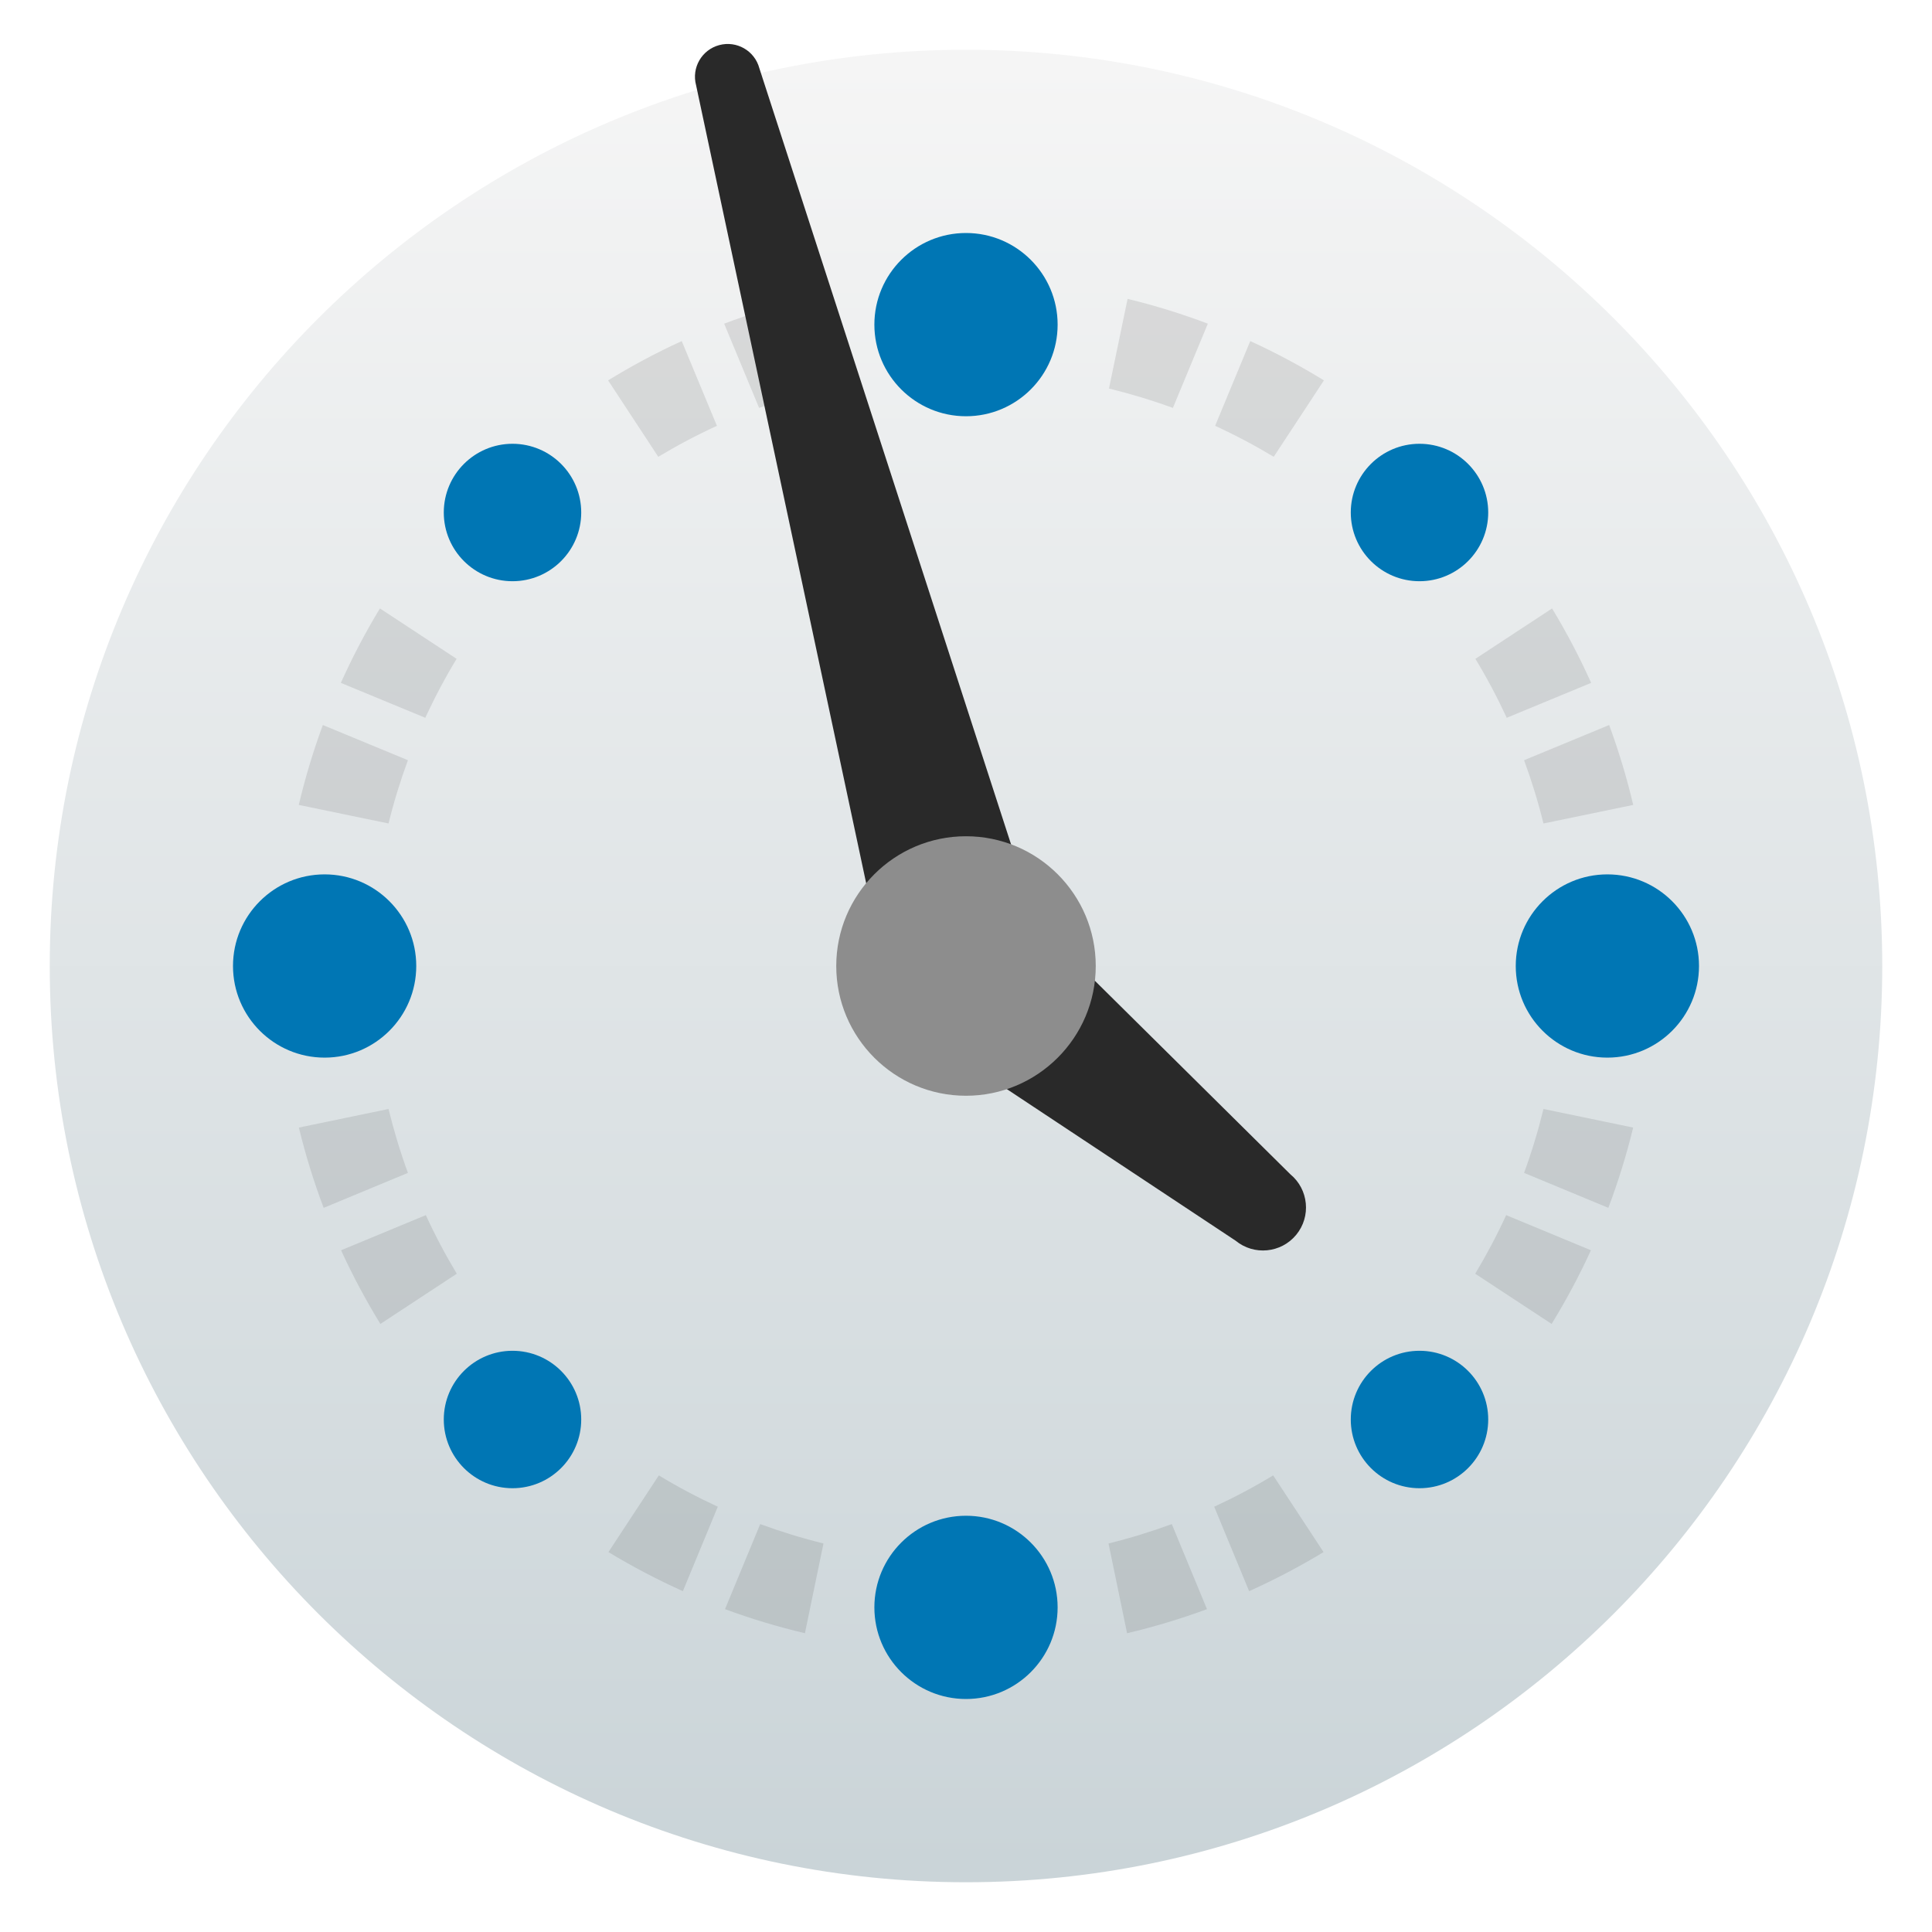
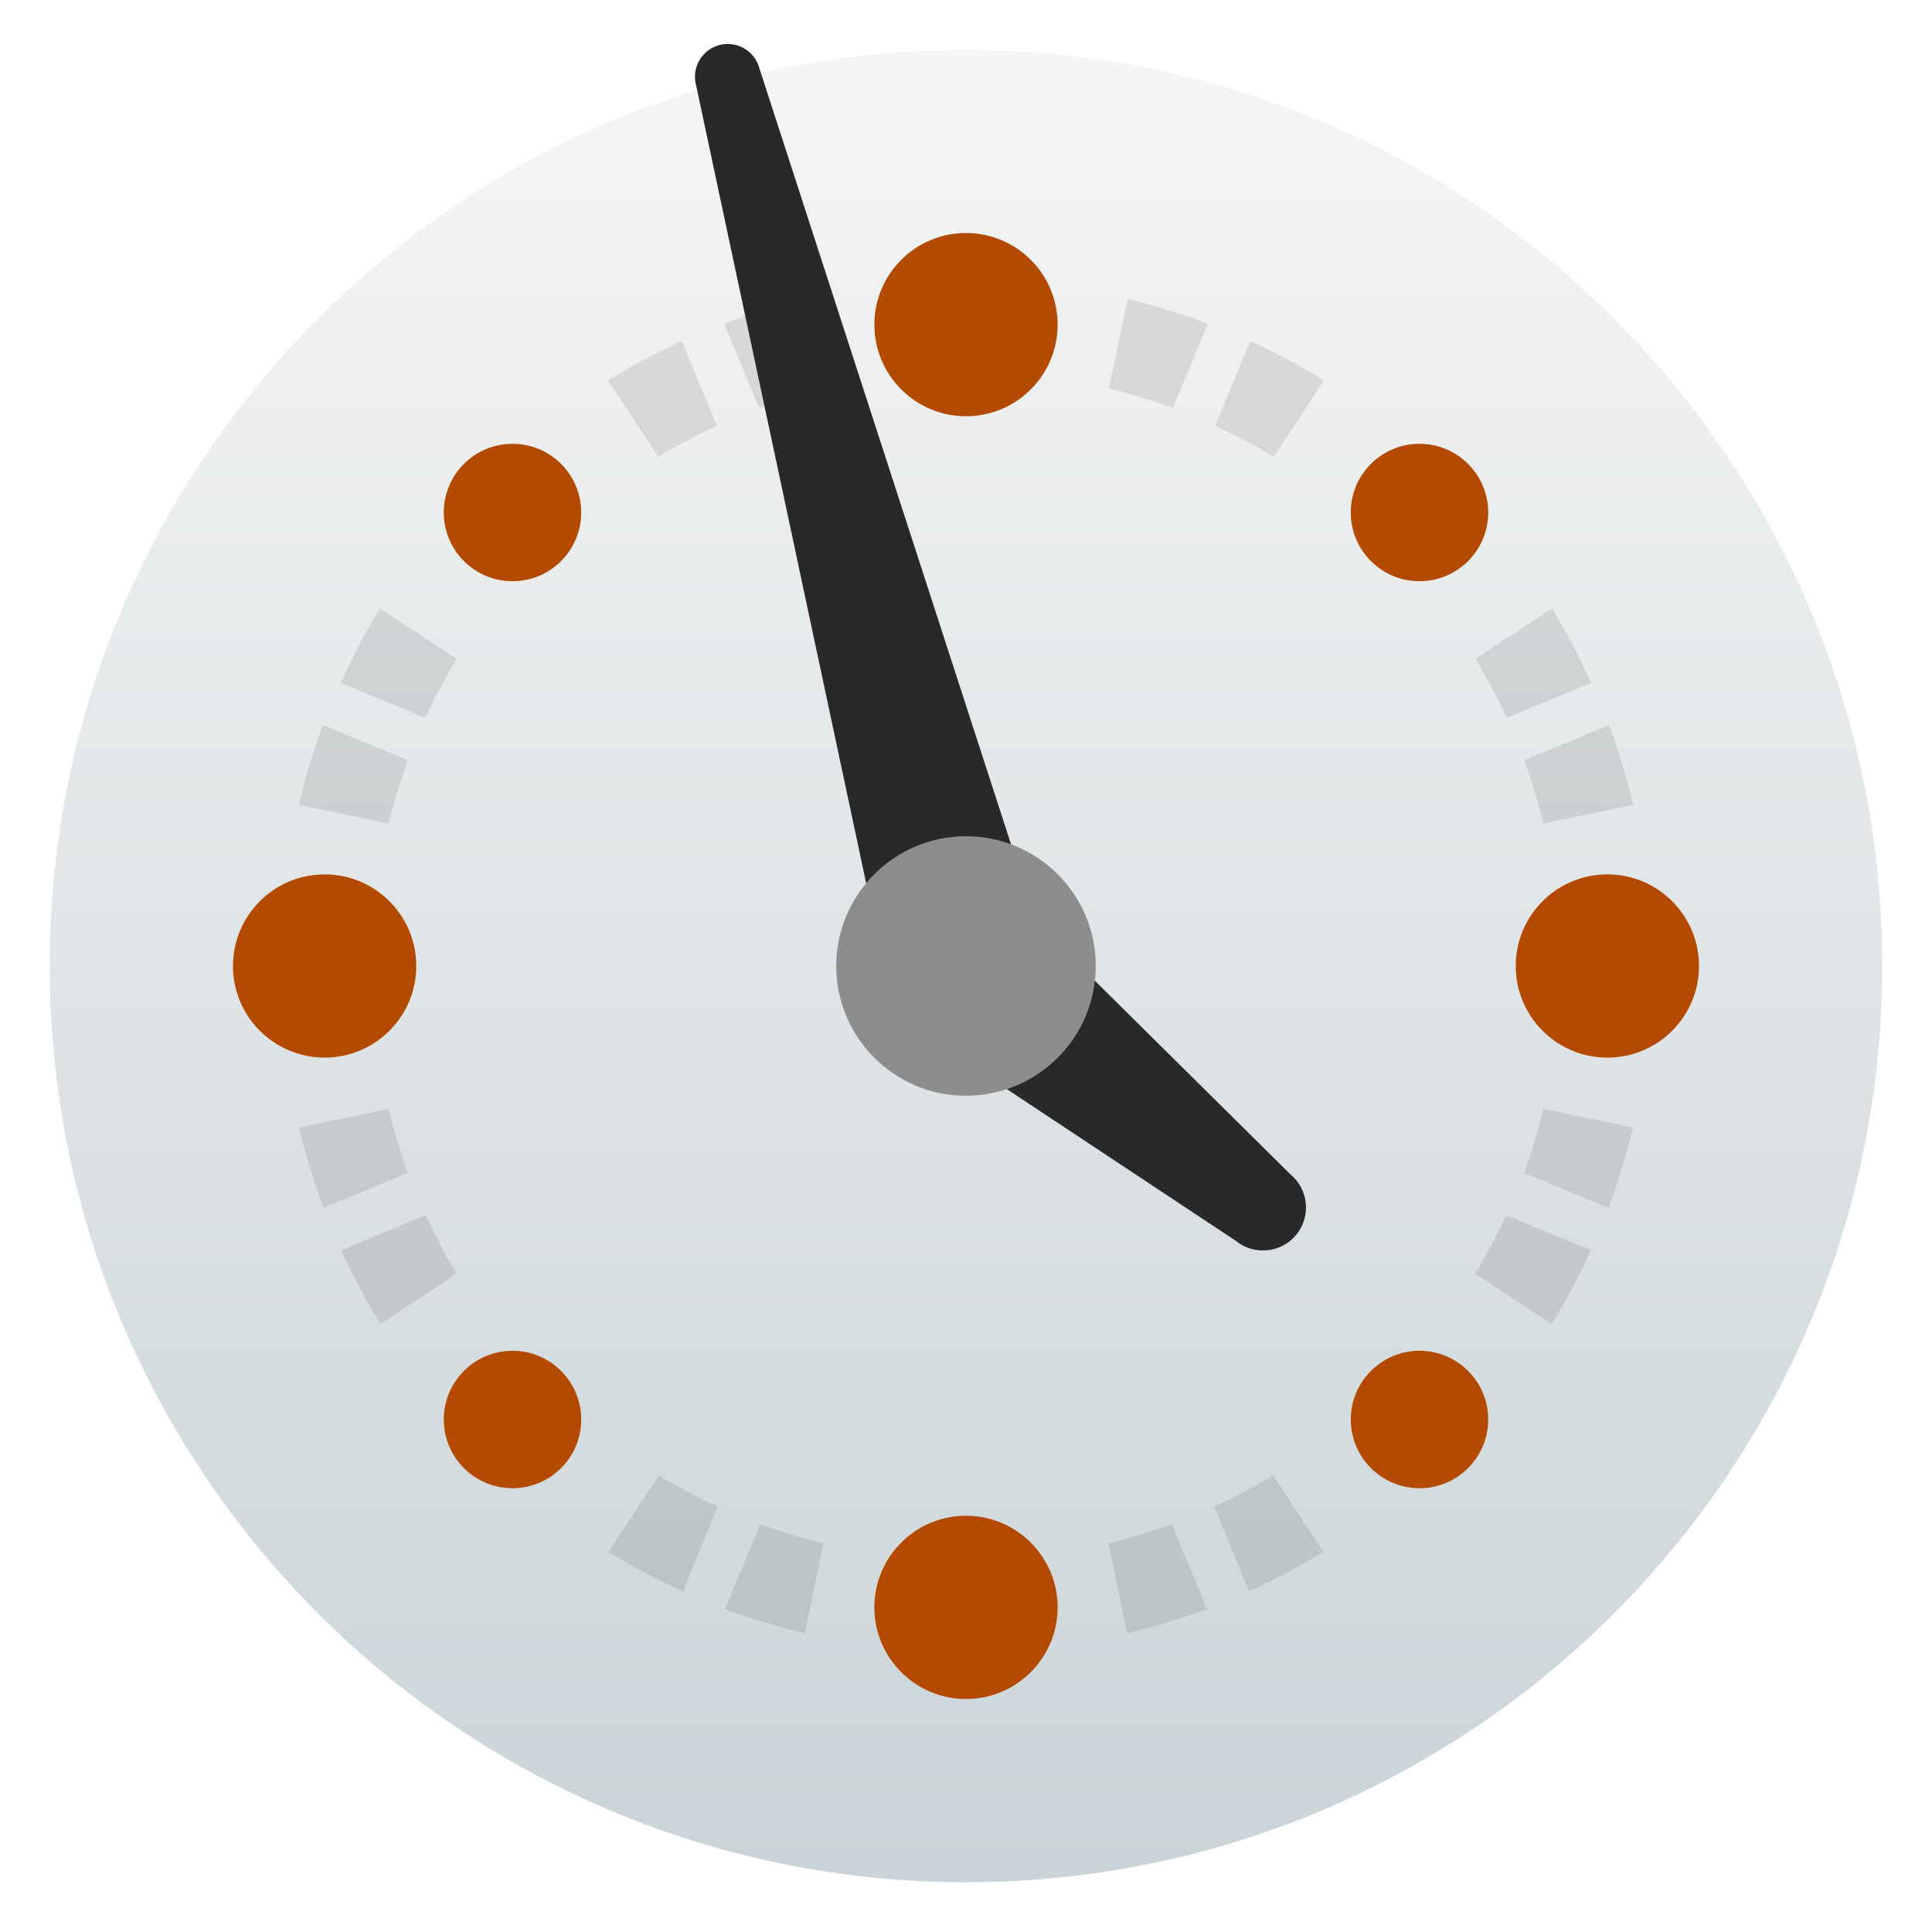
<svg xmlns="http://www.w3.org/2000/svg" clip-rule="evenodd" fill-rule="evenodd" stroke-linejoin="round" stroke-miterlimit="2" viewBox="0 0 48 48">
  <linearGradient id="a" x2="1" gradientTransform="matrix(0 -40 40 0 24 44)" gradientUnits="userSpaceOnUse">
    <stop stop-color="#cad4d8" offset="0" />
    <stop stop-color="#f5f5f5" offset="1" />
  </linearGradient>
  <path transform="matrix(1.1382 0 0 1.1382 -3.3168 -3.3168)" d="m24 4c-11.035 0-20 8.965-20 20s8.965 20 20 20 20-8.965 20-20-8.965-20-20-20z" fill="url(#a)" fill-rule="nonzero" />
  <path transform="matrix(1.1382 0 0 1.1382 -3.3168 -3.3168)" d="m20.473 9.438c-.595.144-1.18.325-1.752.541l.763 1.839c.457-.167.923-.308 1.395-.423zm-2.678.921c-.553.253-1.09.54-1.607.858l1.095 1.668c.414-.249.841-.475 1.28-.676zm-6.588 5.836c-.317.524-.602 1.067-.853 1.625l1.843.762c.204-.441.432-.871.684-1.287zm-1.246 2.545c-.21.57-.386 1.153-.525 1.744l1.959.405c.115-.468.257-.929.423-1.381zm1.434 8.381-1.957.406c.144.595.325 1.18.541 1.752l1.839-.763c-.167-.457-.308-.923-.423-1.395zm.814 2.317-1.85.767c.253.553.54 1.09.858 1.608l1.668-1.096c-.249-.414-.475-.841-.676-1.279zm5.086 5.681-1.1 1.674c.524.317 1.067.602 1.625.853l.762-1.843c-.441-.204-.871-.432-1.287-.684zm2.213 1.063-.768 1.857c.57.21 1.153.386 1.744.525l.405-1.959c-.468-.115-.929-.257-1.381-.423z" fill-opacity=".1" fill-rule="nonzero" />
  <path transform="matrix(-.866025 -.5 .5 -.866025 32.7846 56.7846)" d="m14.435 23.548 9.236 2.425c1.089.181 2.12-.555 2.302-1.644.181-1.089-.555-2.12-1.644-2.302l-9.542-.588c-.582-.097-1.134.297-1.231.879s.297 1.133.879 1.23z" fill="#292929" />
  <path transform="matrix(.5 -.866025 .866025 .5 -8.78461 32.7846)" d="m25.414 25.414 15.335-17.012c.318-.318.318-.833 0-1.151s-.833-.318-1.151 0l-17.012 15.335c-.781.78-.781 2.048 0 2.828.78.781 2.048.781 2.828 0z" fill="#292929" />
-   <path transform="matrix(1.1382 0 0 1.1382 -3.3168 -3.3168)" d="m24 36c1.104 0 2 .896 2 2s-.896 2-2 2-2-.896-2-2 .896-2 2-2zm-9.899-3.601c.828 0 1.5.672 1.5 1.5s-.672 1.5-1.5 1.5-1.5-.672-1.5-1.5.672-1.5 1.5-1.5zm18.298 1.5c0-.828.672-1.5 1.5-1.5s1.5.672 1.5 1.5-.672 1.5-1.5 1.5-1.5-.672-1.5-1.5zm7.601-9.899c0 1.104-.896 2-2 2s-2-.896-2-2 .896-2 2-2 2 .896 2 2zm-28 0c0 1.104-.896 2-2 2s-2-.896-2-2 .896-2 2-2 2 .896 2 2zm.601-9.899c0-.828.672-1.5 1.5-1.5s1.5.672 1.5 1.5-.672 1.5-1.5 1.5-1.5-.672-1.5-1.5zm19.798 0c0-.828.672-1.5 1.5-1.5s1.5.672 1.5 1.5-.672 1.5-1.5 1.5-1.5-.672-1.5-1.5zm-8.399-6.101c1.104 0 2 .896 2 2s-.896 2-2 2-2-.896-2-2 .896-2 2-2z" fill="#0076b4" />
+   <path transform="matrix(1.1382 0 0 1.1382 -3.3168 -3.3168)" d="m24 36c1.104 0 2 .896 2 2s-.896 2-2 2-2-.896-2-2 .896-2 2-2zm-9.899-3.601c.828 0 1.5.672 1.5 1.5s-.672 1.5-1.5 1.5-1.5-.672-1.5-1.5.672-1.5 1.5-1.5zm18.298 1.5c0-.828.672-1.5 1.5-1.5s1.5.672 1.5 1.5-.672 1.5-1.5 1.5-1.5-.672-1.5-1.5zm7.601-9.899c0 1.104-.896 2-2 2s-2-.896-2-2 .896-2 2-2 2 .896 2 2zm-28 0c0 1.104-.896 2-2 2s-2-.896-2-2 .896-2 2-2 2 .896 2 2zm.601-9.899c0-.828.672-1.5 1.5-1.5s1.5.672 1.5 1.5-.672 1.5-1.5 1.5-1.5-.672-1.5-1.5zm19.798 0c0-.828.672-1.5 1.5-1.5s1.5.672 1.5 1.5-.672 1.5-1.5 1.5-1.5-.672-1.5-1.5zm-8.399-6.101c1.104 0 2 .896 2 2s-.896 2-2 2-2-.896-2-2 .896-2 2-2z" fill="#b44a00" />
  <g fill-rule="nonzero">
    <path transform="matrix(.805899 0 0 .805899 4.65842 4.65842)" d="m24 20c-2.207 0-4 1.793-4 4s1.793 4 4 4 4-1.793 4-4-1.793-4-4-4z" fill="#8d8d8d" />
    <path transform="matrix(1.1382 0 0 1.1382 -3.3168 -3.3168)" d="m27.527 9.438c.595.144 1.18.325 1.752.541l-.763 1.839c-.457-.167-.923-.308-1.395-.423zm2.678.921c.553.253 1.09.54 1.608.858l-1.096 1.668c-.414-.249-.841-.475-1.279-.676zm6.588 5.836c.317.524.602 1.067.853 1.625l-1.843.762c-.204-.441-.432-.871-.684-1.287zm1.246 2.545c.21.57.386 1.153.525 1.744l-1.959.405c-.115-.468-.257-.929-.423-1.381zm-1.434 8.381 1.958.406c-.145.595-.326 1.18-.542 1.752l-1.839-.763c.167-.457.308-.923.423-1.395zm-.814 2.317 1.85.767c-.253.553-.54 1.09-.858 1.608l-1.668-1.096c.249-.414.475-.841.676-1.279zm-5.086 5.681 1.1 1.674c-.524.317-1.067.602-1.625.853l-.762-1.843c.441-.204.871-.432 1.287-.684zm-2.213 1.063.768 1.857c-.57.21-1.153.386-1.744.525l-.405-1.959c.468-.115.929-.257 1.381-.423z" fill-opacity=".1" />
  </g>
</svg>
